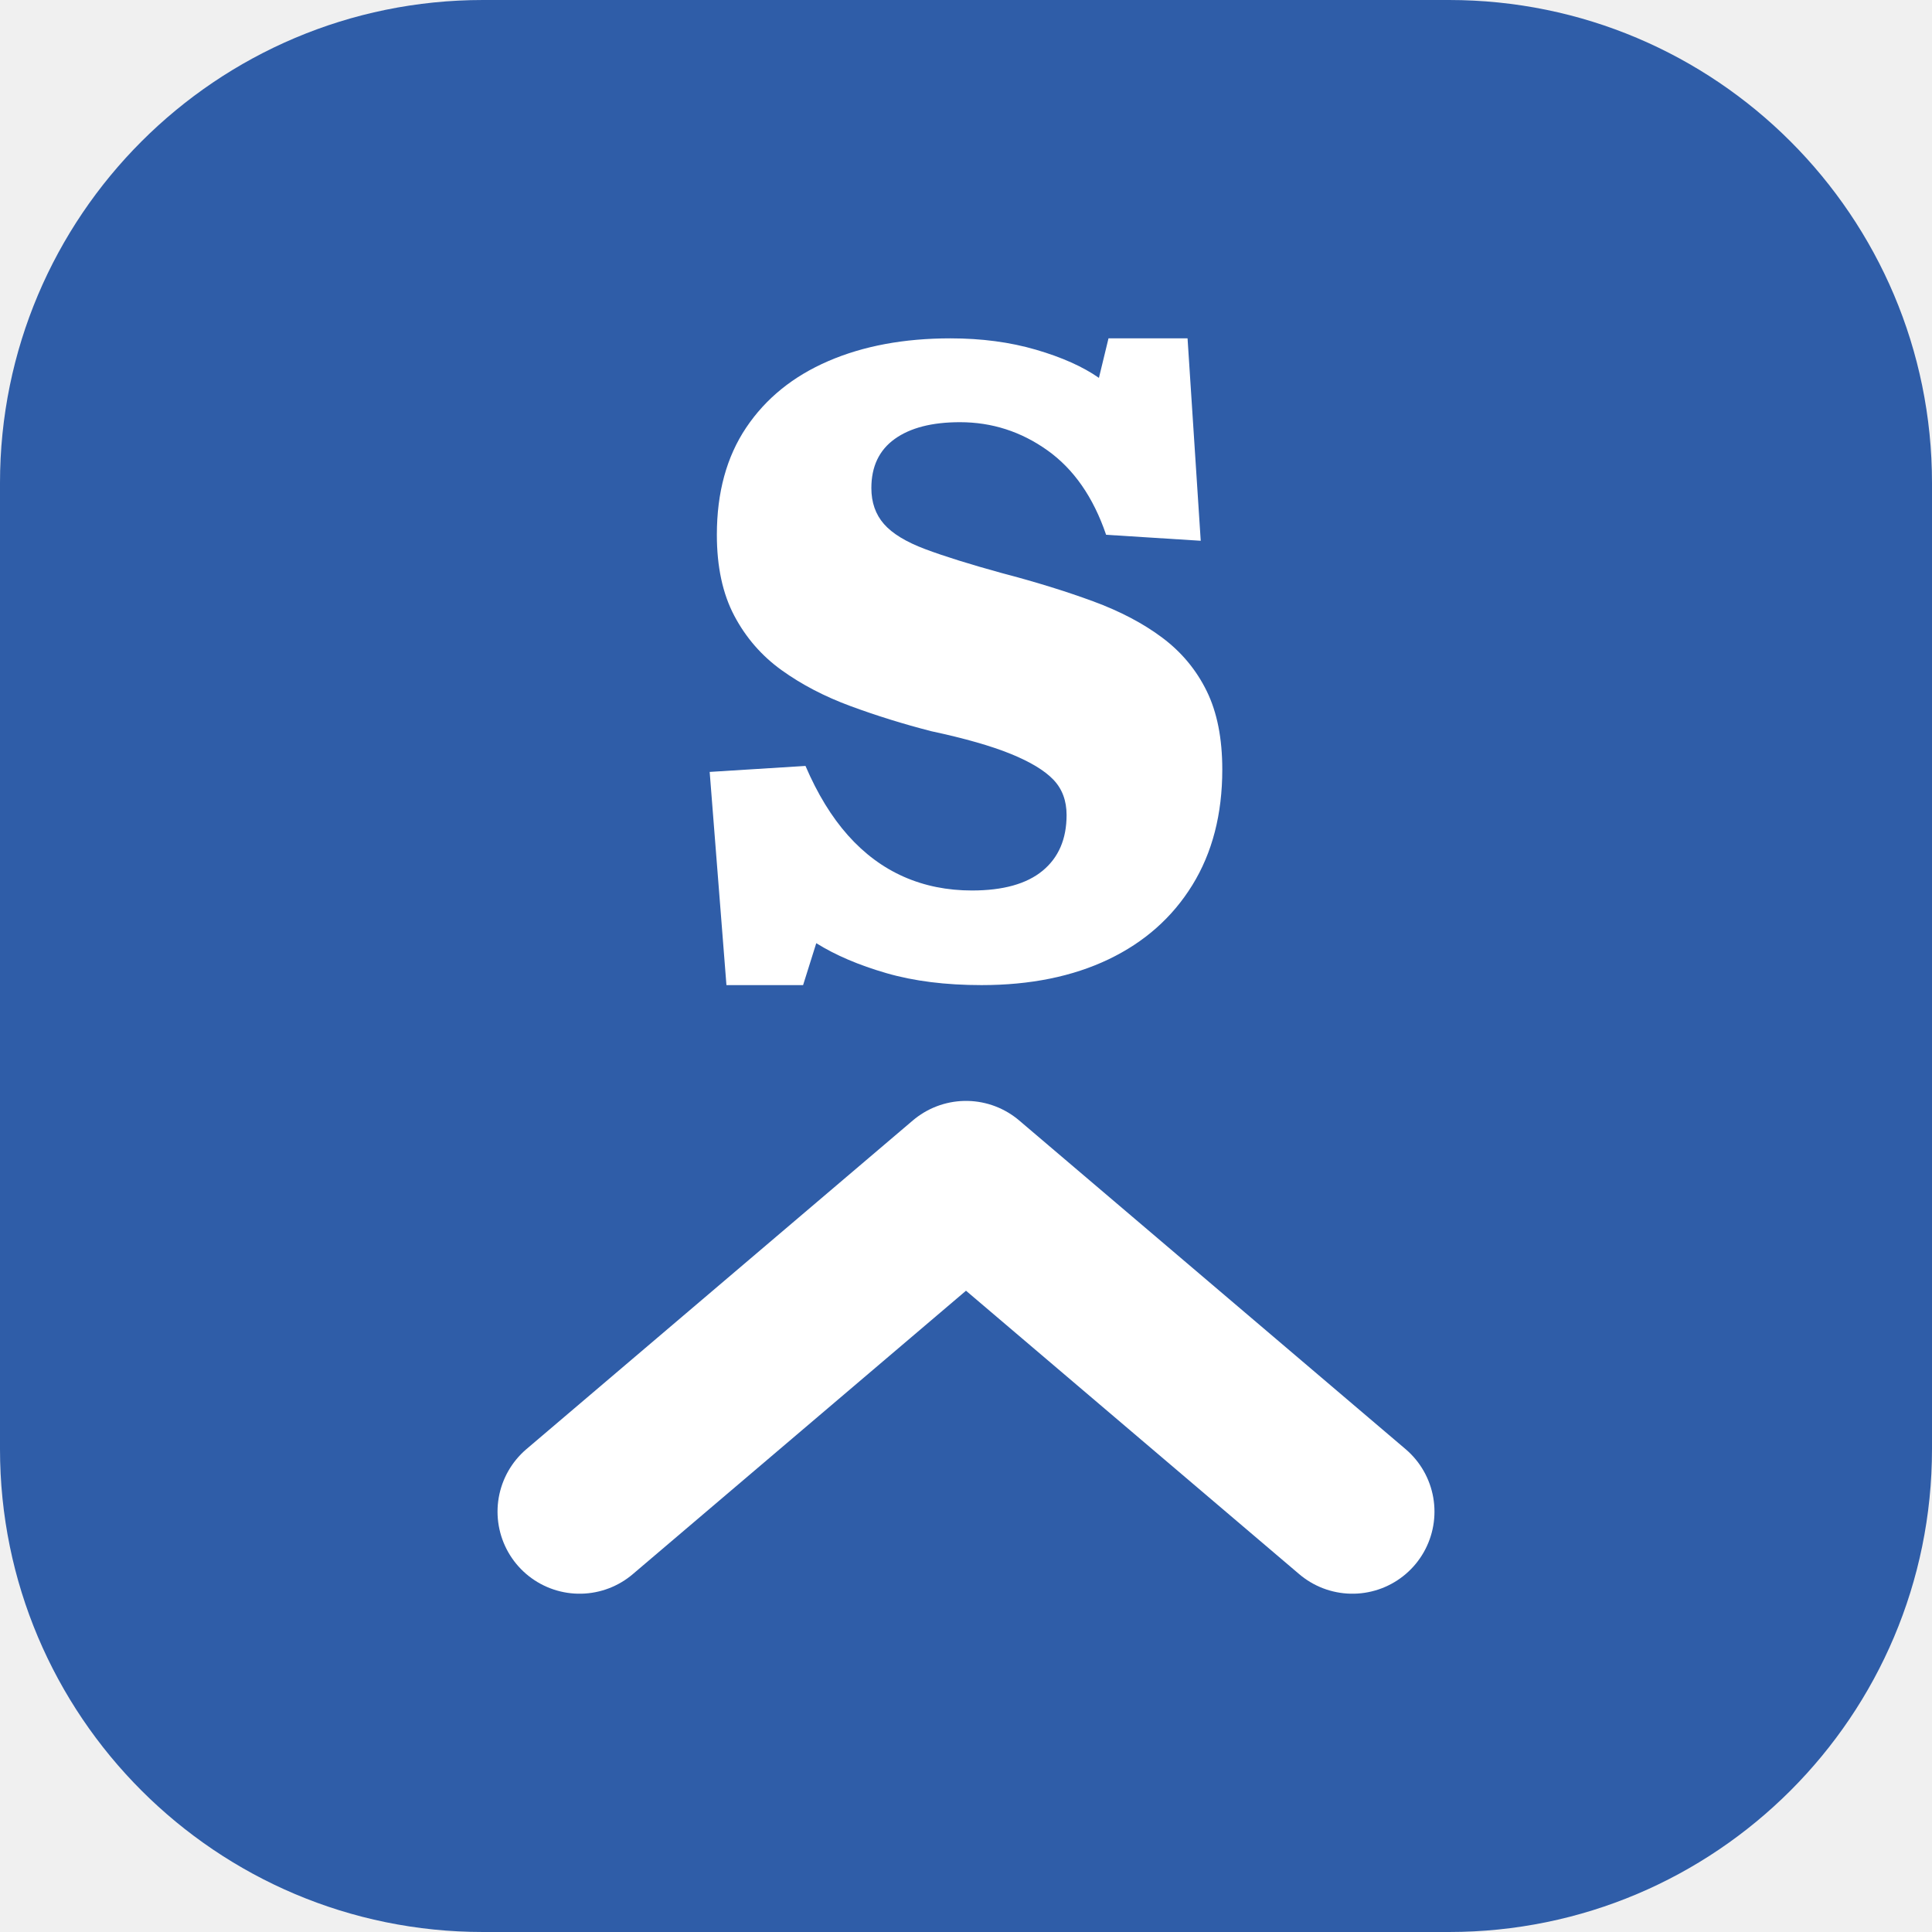
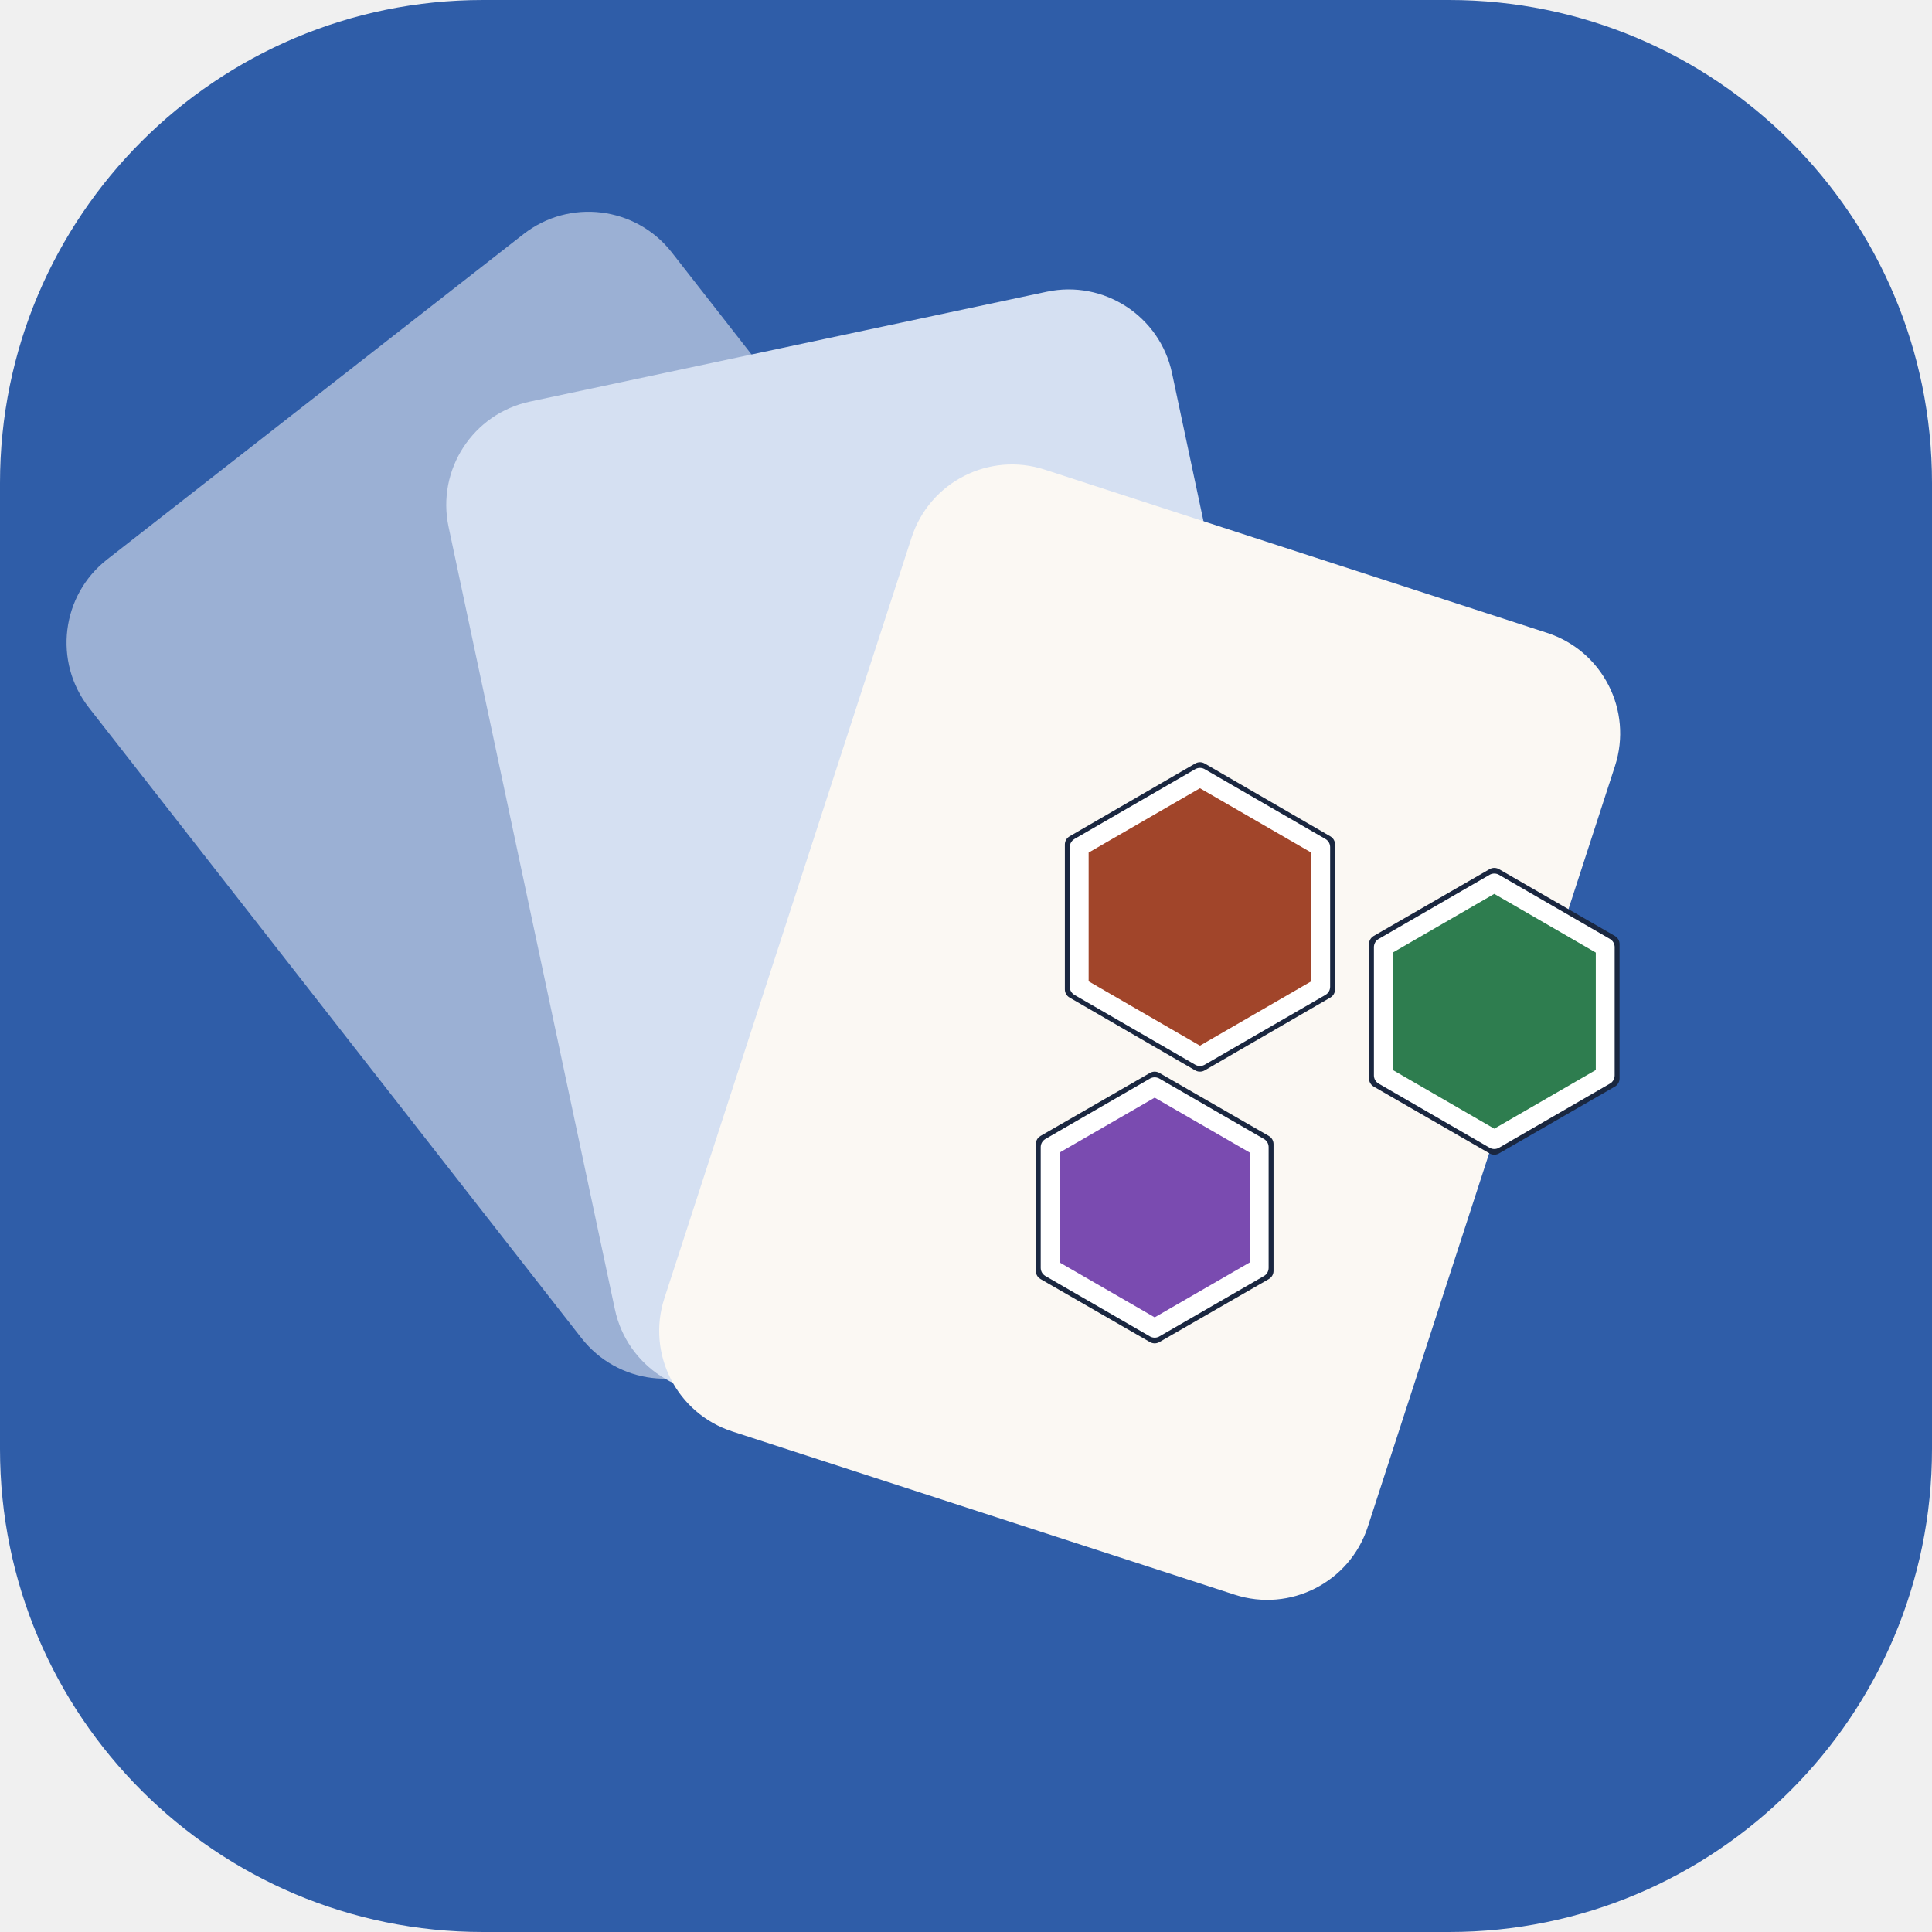
<svg xmlns="http://www.w3.org/2000/svg" viewBox="0 0 512 512" width="512" height="512">
-   <rect width="512" height="512" rx="128" fill="#2f5da8" />
-   <path fill="#fff" transform="translate(174.74 256.62) scale(0.3174 -0.3174)" d="M56 -14 42 164 122 169Q137 134 157.5 111.0Q178 88 204.0 76.5Q230 65 261 65Q300 65 320.0 81.5Q340 98 340 128Q340 146 329.0 157.5Q318 169 293.5 179.0Q269 189 227 198Q192 207 159.5 219.0Q127 231 102.0 249.0Q77 267 62.5 294.5Q48 322 48 362Q48 415 72.5 451.5Q97 488 141.0 507.0Q185 526 243 526Q282 526 314.5 516.5Q347 507 367 493L375 526H441L452 357L373 362Q357 409 324.0 432.5Q291 456 251 456Q216 456 196.5 442.0Q177 428 177 401Q177 383 187.5 371.0Q198 359 222.0 350.0Q246 341 286 330Q328 319 362.0 306.5Q396 294 420.0 276.0Q444 258 457.0 231.5Q470 205 470 166Q470 110 445.0 69.5Q420 29 375.0 7.5Q330 -14 269 -14Q224 -14 189.5 -4.0Q155 6 131 21L120 -14Z" />
-   <polyline points="153.6,400.6 256.0,313.5 358.4,400.6" fill="none" stroke="#fff" stroke-width="43.5" stroke-linecap="round" stroke-linejoin="round" />
+   <rect width="512" height="512" rx="128" fill="#2F5DA8" />
+   <g transform="rotate(-38 175 370)">
+     <rect x="168" y="105" width="196" height="268" rx="28" fill="#9BB0D4" />
+   </g>
+   <g transform="rotate(-12 175 370)">
+     <rect x="168" y="105" width="196" height="268" rx="28" fill="#D5E0F2" />
+   </g>
+   <g transform="rotate(18 175 370)">
+     <rect x="168" y="105" width="196" height="268" rx="28" fill="#FBF8F3" />
+   </g>
+   <polygon points="318.0,204.5 351.3,223.8 351.3,262.2 318.0,281.5 284.7,262.2 284.7,223.8" fill="none" stroke="#1A2740" stroke-width="5" stroke-linejoin="round" />
+   <polygon points="318.0,206.0 350.0,224.5 350.0,261.5 318.0,280.0 286.0,261.5 286.0,224.5" fill="#A1452A" stroke="#FFFFFF" stroke-width="5" stroke-linejoin="round" />
+   <polygon points="396.0,232.5 426.7,250.2 426.7,285.8 396.0,303.5 365.3,285.8 365.3,250.2" fill="none" stroke="#1A2740" stroke-width="5" stroke-linejoin="round" />
+   <polygon points="396.0,234.0 425.4,251.0 425.4,285.0 396.0,302.0 366.6,285.0 366.6,251.0" fill="#2E7D4F" stroke="#FFFFFF" stroke-width="5" stroke-linejoin="round" />
+   <polygon points="306.0,286.5 335.0,303.2 335.0,336.8 306.0,353.5 277.0,336.8 277.0,303.2" fill="none" stroke="#1A2740" stroke-width="5" stroke-linejoin="round" />
+   <polygon points="306.0,288.0 333.7,304.0 333.7,336.0 306.0,352.0 278.3,336.0 278.3,304.0" fill="#7A4BB0" stroke="#FFFFFF" stroke-width="5" stroke-linejoin="round" />
</svg>
